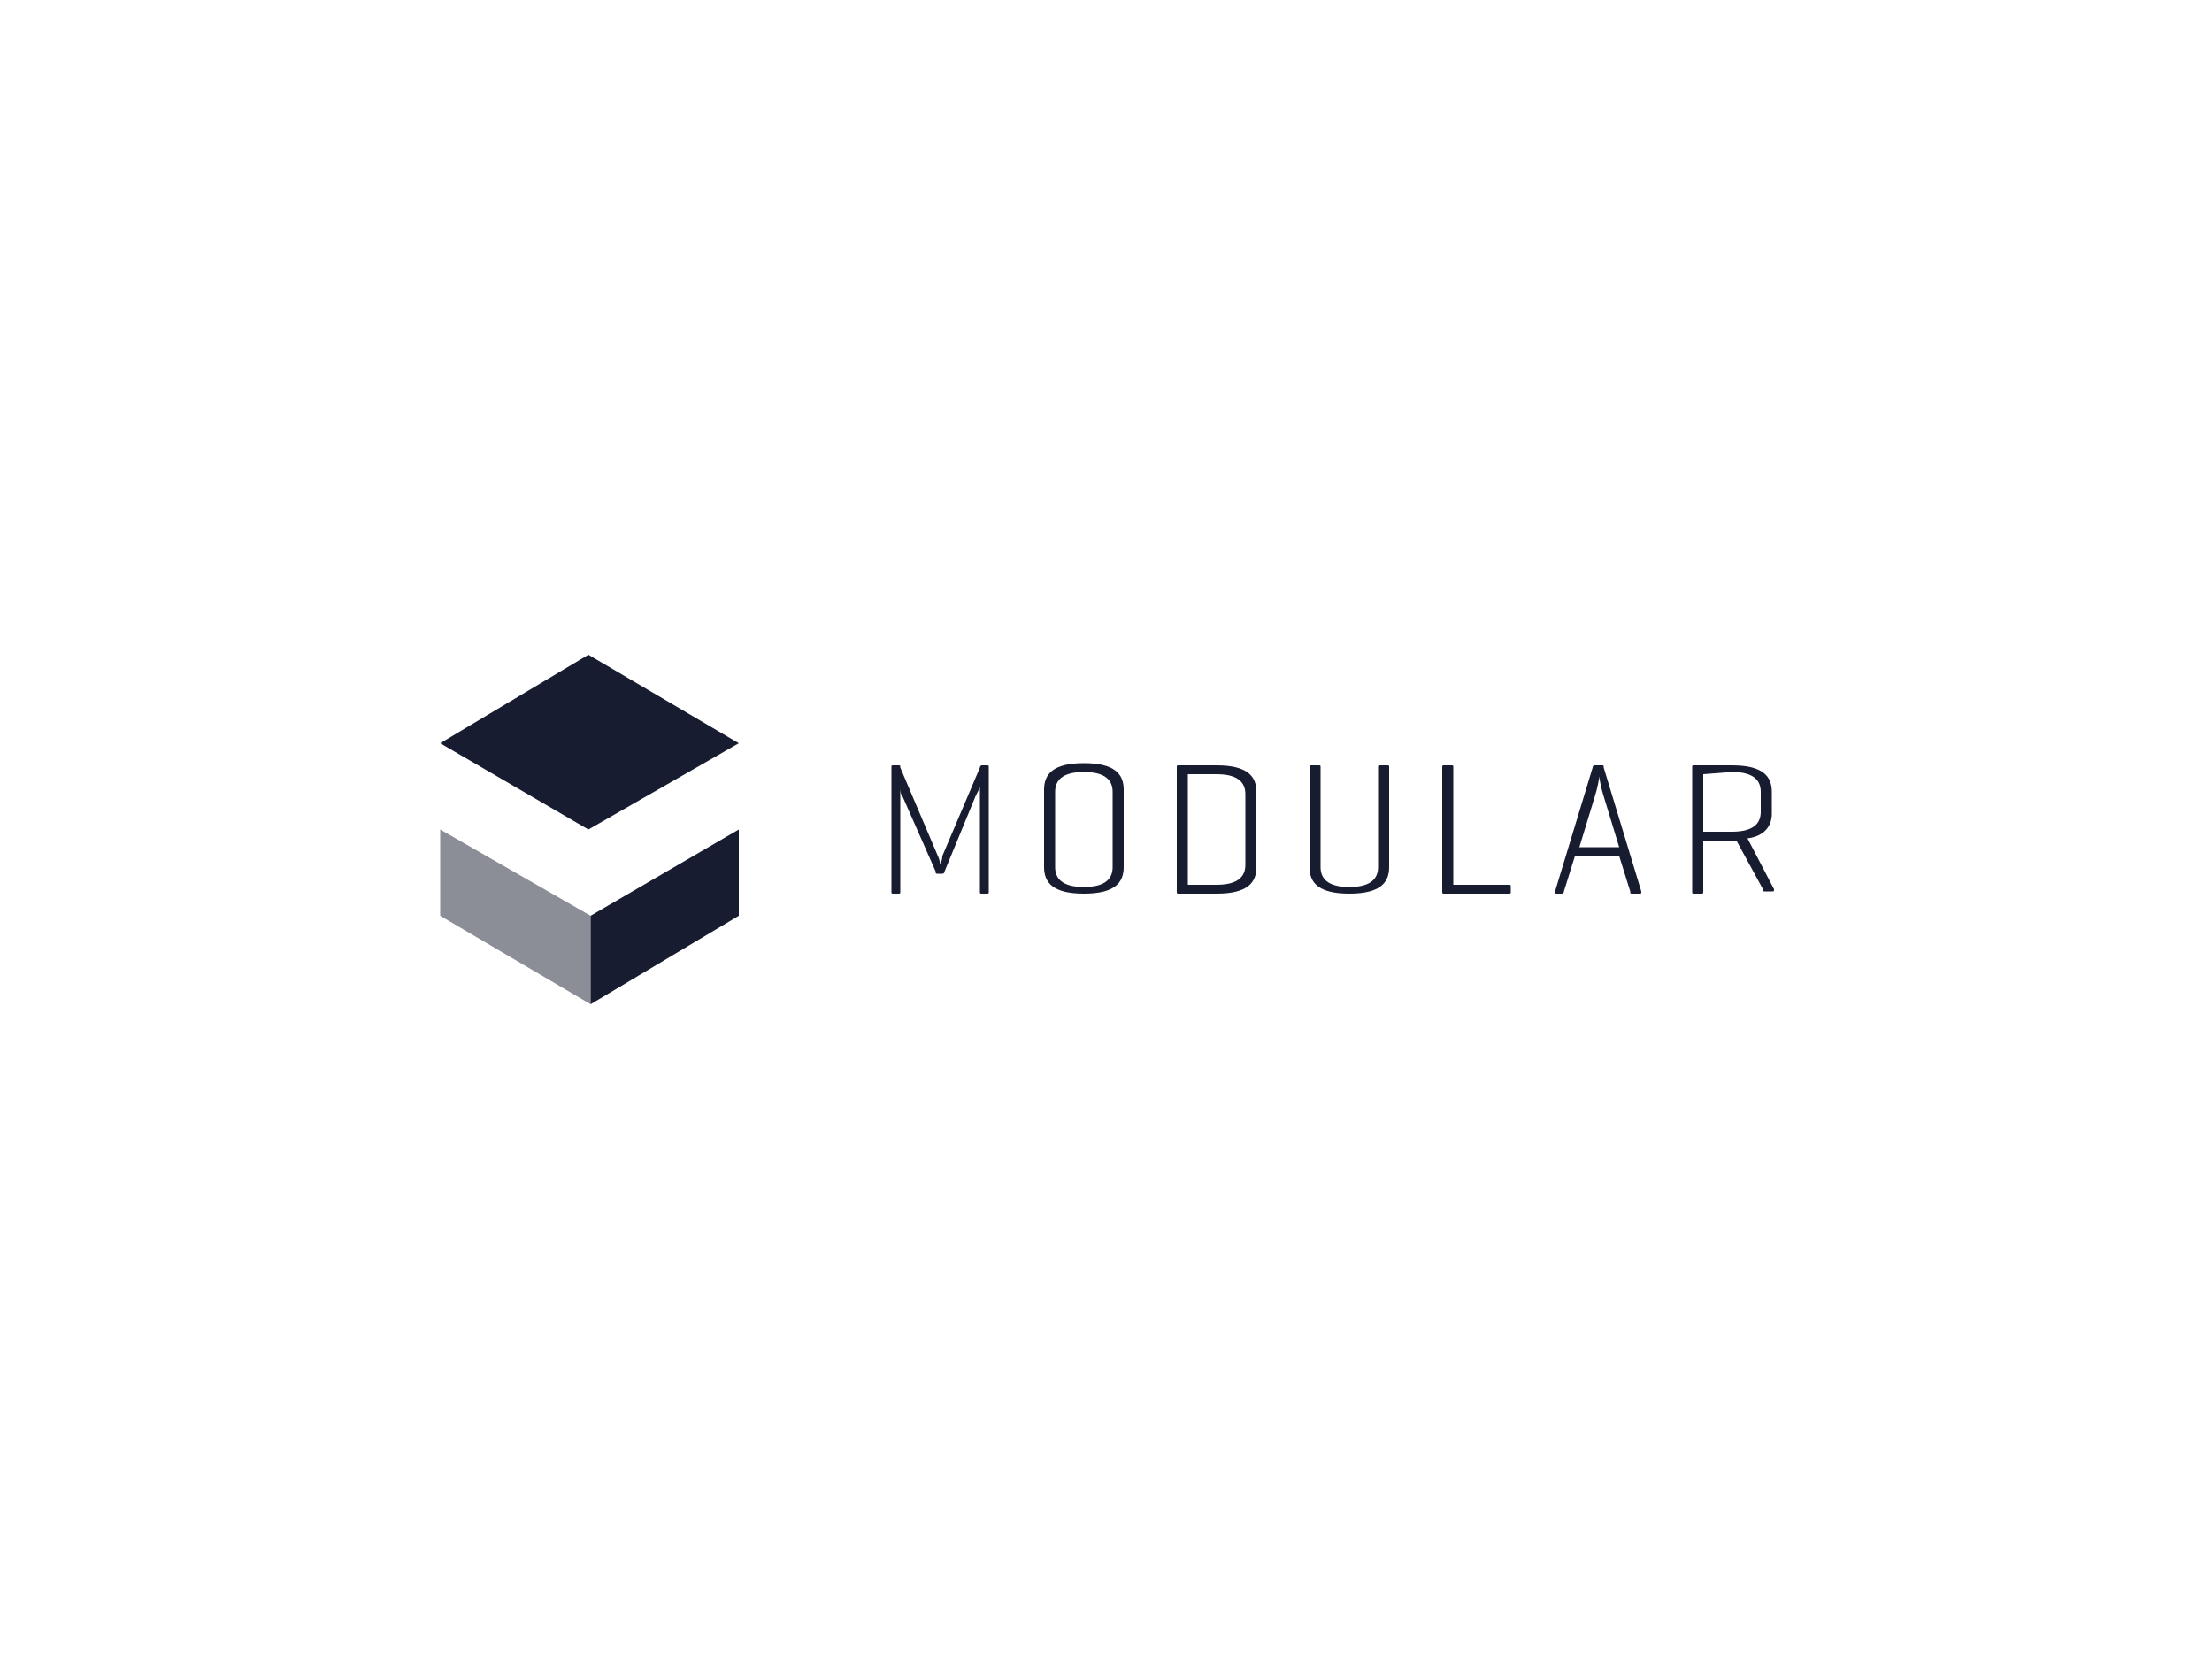
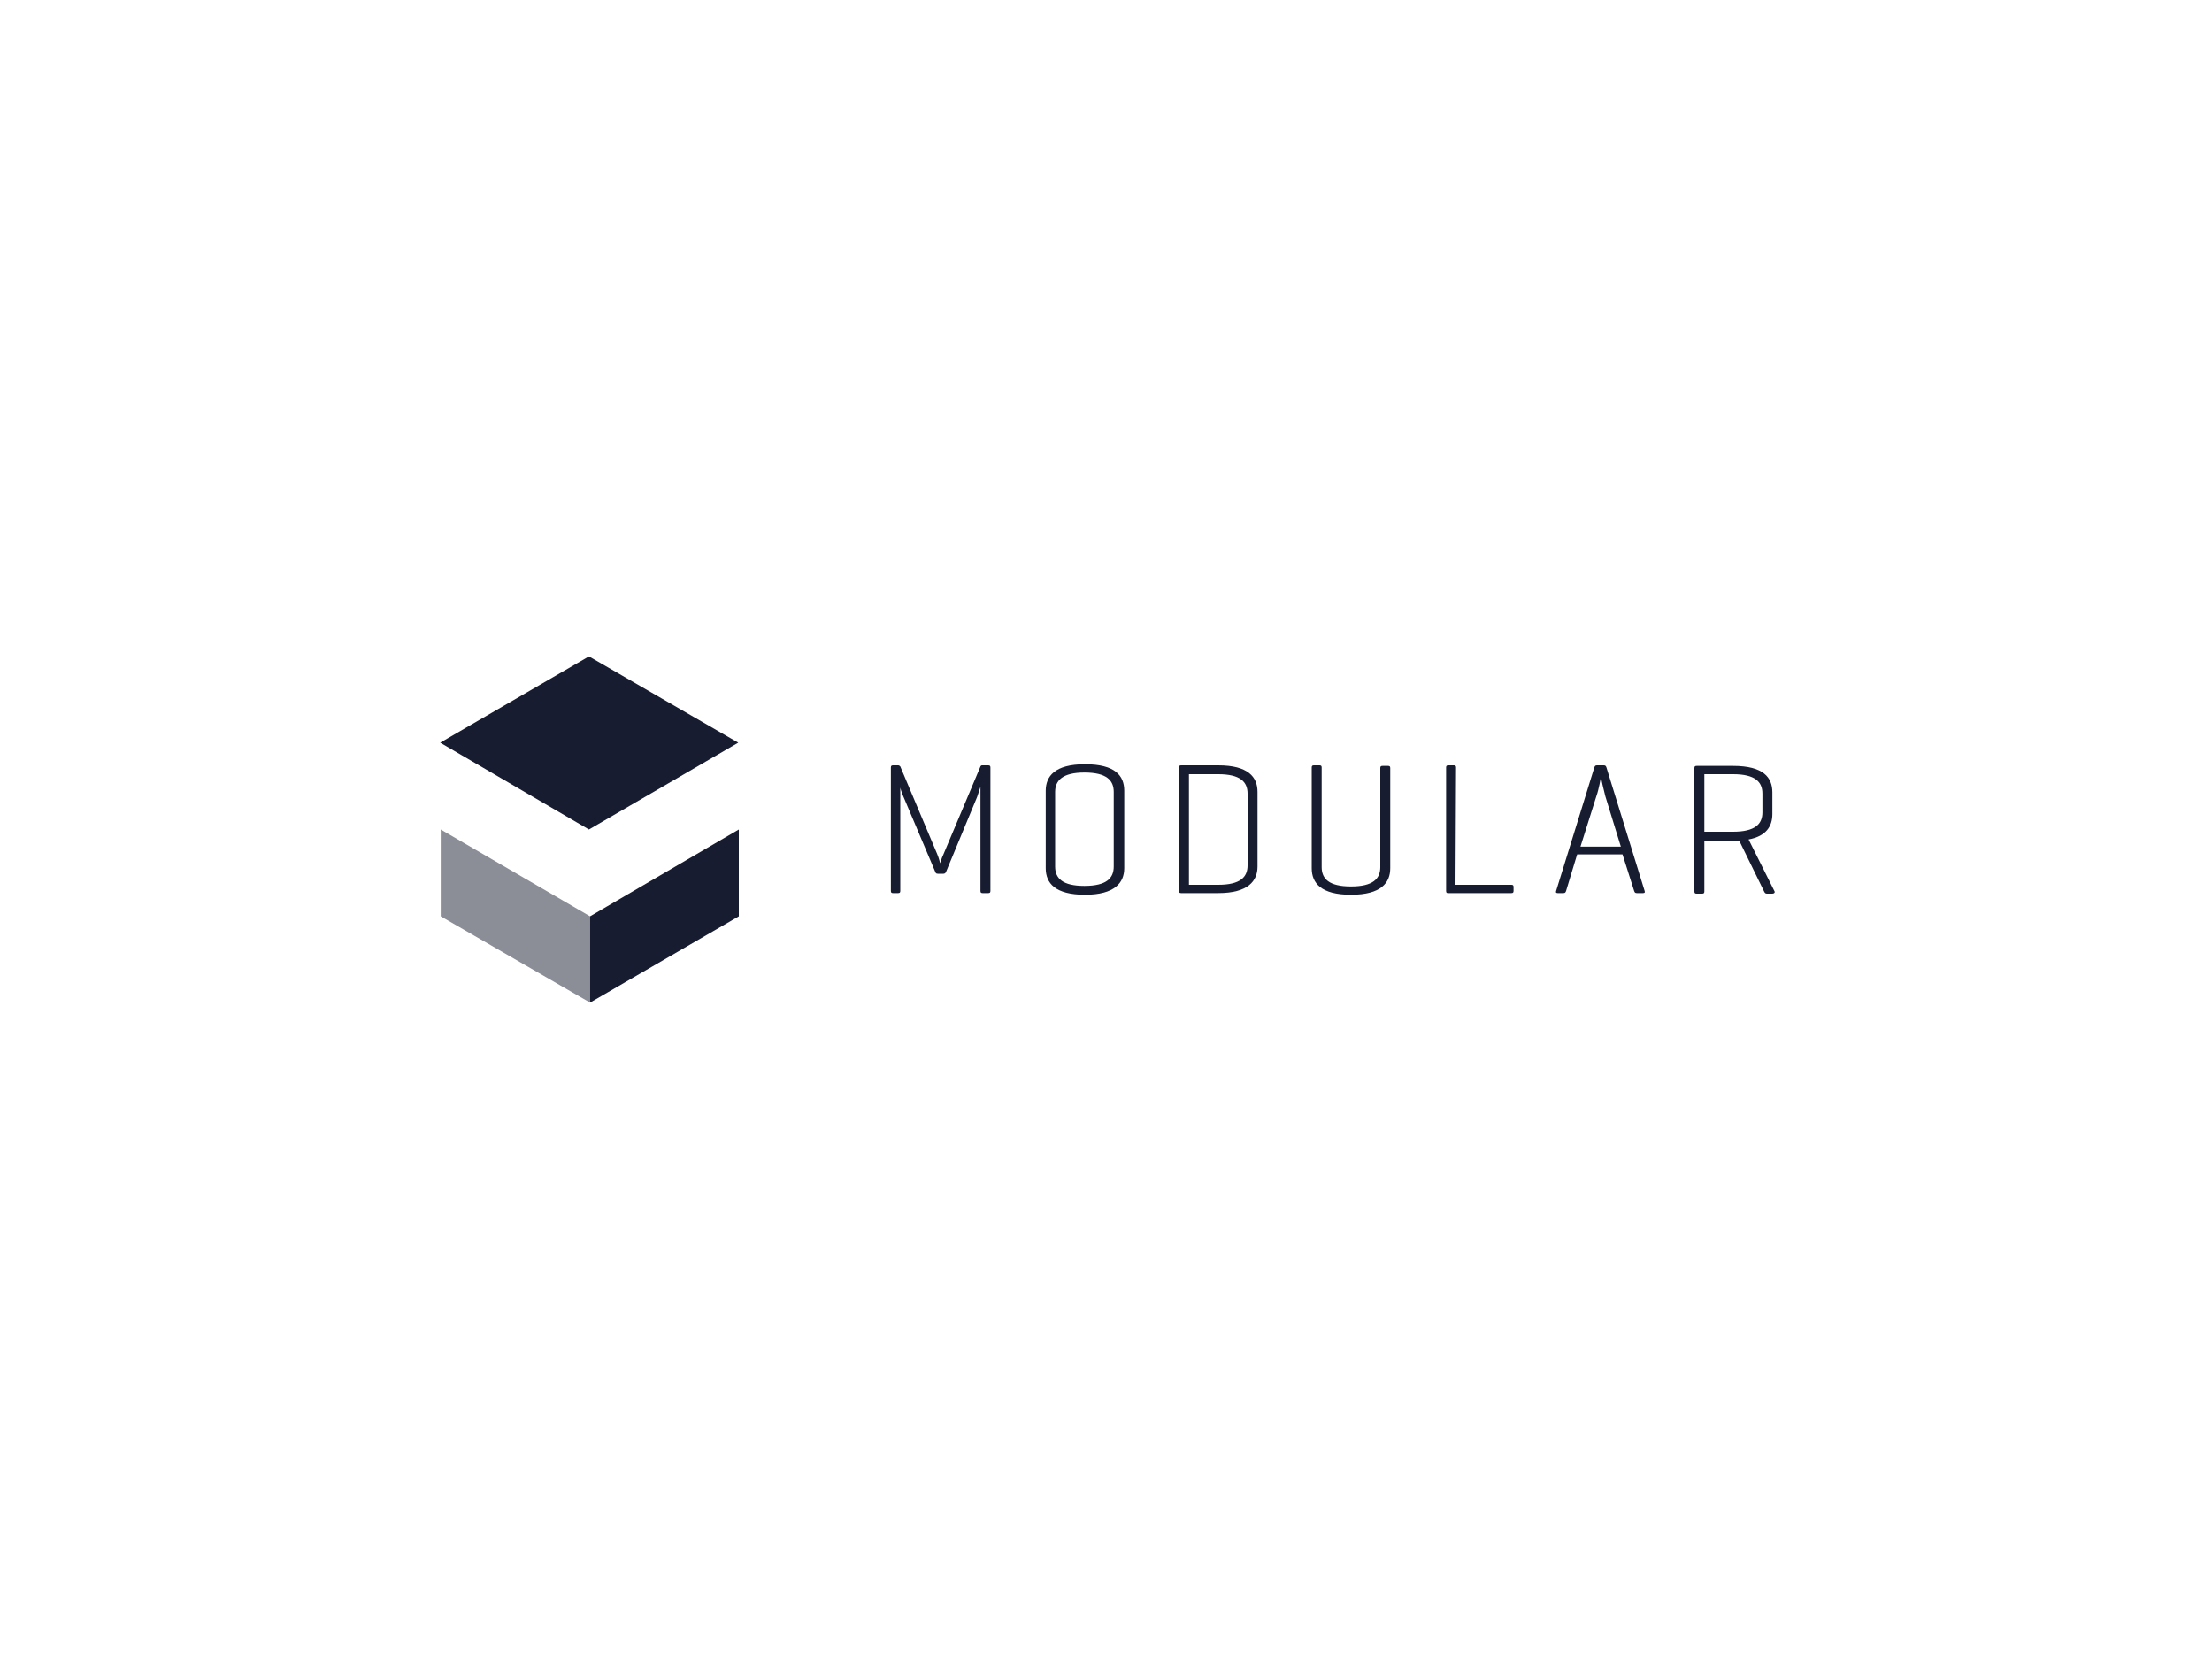
- <svg xmlns="http://www.w3.org/2000/svg" version="1.1" viewBox="0 0 100 75">
+ <svg xmlns="http://www.w3.org/2000/svg" version="1.1" id="Layer_1" x="0px" y="0px" viewBox="0 0 400 300" style="enable-background:new 0 0 400 300;" xml:space="preserve">
  <style type="text/css">
	.st0{fill:none;}
	.st1{fill:#171C30;}
	.st2{opacity:0.5;fill:#171C30;enable-background:new    ;}
</style>
-   <defs>
- </defs>
-   <rect class="st0" width="100" height="75" />
+   <rect class="st0" width="400" height="300" />
  <g>
    <g>
-       <path class="st1" d="M44.7,40.3c0,0.1,0,0.1-0.1,0.1h-0.2c-0.1,0-0.1,0-0.1-0.1v-4.7L44.1,36l-1.4,3.4c0,0.1-0.1,0.1-0.1,0.1h-0.2    c-0.1,0-0.1,0-0.1-0.1L40.8,36c-0.1-0.1-0.1-0.3-0.1-0.4v4.7c0,0.1,0,0.1-0.1,0.1h-0.2c-0.1,0-0.1,0-0.1-0.1v-5.6    c0-0.1,0-0.1,0.1-0.1h0.2c0.1,0,0.1,0,0.1,0.1l1.7,4c0.1,0.2,0.1,0.4,0.1,0.4s0.1-0.2,0.1-0.4l1.7-4c0,0,0-0.1,0.1-0.1h0.2    c0.1,0,0.1,0,0.1,0.1L44.7,40.3L44.7,40.3z" />
-       <path class="st1" d="M47.2,35.7c0-0.7,0.4-1.2,1.8-1.2c1.4,0,1.8,0.5,1.8,1.2v3.5c0,0.7-0.4,1.2-1.8,1.2c-1.4,0-1.8-0.5-1.8-1.2    V35.7z M50.3,35.8c0-0.5-0.3-0.9-1.3-0.9c-1,0-1.3,0.4-1.3,0.9v3.4c0,0.5,0.3,0.9,1.3,0.9c1,0,1.3-0.4,1.3-0.9V35.8z" />
-       <path class="st1" d="M53.3,40.4c-0.1,0-0.1,0-0.1-0.1v-5.6c0-0.1,0-0.1,0.1-0.1H55c1.4,0,1.8,0.5,1.8,1.2v3.4    c0,0.7-0.4,1.2-1.8,1.2L53.3,40.4L53.3,40.4z M53.7,35v5H55c1,0,1.3-0.4,1.3-0.9v-3.2c0-0.5-0.3-0.9-1.3-0.9L53.7,35L53.7,35z" />
-       <path class="st1" d="M59.7,39.2c0,0.5,0.3,0.9,1.3,0.9s1.3-0.4,1.3-0.9v-4.5c0-0.1,0-0.1,0.1-0.1h0.3c0.1,0,0.1,0,0.1,0.1v4.5    c0,0.7-0.4,1.2-1.8,1.2c-1.4,0-1.8-0.5-1.8-1.2v-4.5c0-0.1,0-0.1,0.1-0.1h0.3c0.1,0,0.1,0,0.1,0.1L59.7,39.2L59.7,39.2z" />
-       <path class="st1" d="M65.7,40h2.5c0.1,0,0.1,0,0.1,0.1v0.2c0,0.1,0,0.1-0.1,0.1h-2.9c-0.1,0-0.1,0-0.1-0.1v-5.6    c0-0.1,0-0.1,0.1-0.1h0.3c0.1,0,0.1,0,0.1,0.1L65.7,40L65.7,40z" />
-       <path class="st1" d="M72.4,34.6c0.1,0,0.1,0,0.1,0.1l1.7,5.6c0,0.1,0,0.1-0.1,0.1h-0.3c-0.1,0-0.1,0-0.1-0.1l-0.5-1.6h-2l-0.5,1.6    c0,0.1-0.1,0.1-0.1,0.1h-0.2c-0.1,0-0.1,0-0.1-0.1l1.7-5.6c0-0.1,0.1-0.1,0.1-0.1C72.2,34.6,72.4,34.6,72.4,34.6z M72.5,36    c-0.1-0.3-0.2-0.8-0.2-0.9c0,0.1-0.1,0.6-0.2,0.9l-0.7,2.3h1.8L72.5,36z" />
-       <path class="st1" d="M77,38v2.3c0,0.1,0,0.1-0.1,0.1h-0.3c-0.1,0-0.1,0-0.1-0.1v-5.6c0-0.1,0-0.1,0.1-0.1h1.7    c1.4,0,1.8,0.5,1.8,1.2v1c0,0.5-0.3,1-1.1,1.1l1.2,2.3c0,0.1,0,0.1-0.1,0.1h-0.3c-0.1,0-0.1,0-0.1-0.1L78.5,38c-0.1,0-0.2,0-0.3,0    C78.3,38,77,38,77,38z M77,35v2.6h1.3c1,0,1.3-0.4,1.3-0.9v-0.9c0-0.5-0.3-0.9-1.3-0.9L77,35L77,35z" />
+       <path class="st1" d="M179.1,161.1c0,0.3-0.1,0.4-0.4,0.4h-1c-0.3,0-0.4-0.1-0.4-0.4v-18.8l-0.6,1.8l-5.6,13.5    c-0.1,0.3-0.3,0.4-0.5,0.4h-1c-0.3,0-0.4-0.1-0.5-0.4l-5.8-13.7c-0.2-0.5-0.5-1.3-0.5-1.5v18.7c0,0.3-0.1,0.4-0.4,0.4h-0.9    c-0.3,0-0.4-0.1-0.4-0.4v-22.3c0-0.3,0.1-0.4,0.4-0.4h0.9c0.2,0,0.3,0.1,0.4,0.2l6.7,15.9c0.3,0.7,0.5,1.6,0.5,1.6s0.3-1,0.6-1.6    l6.7-15.9c0.1-0.2,0.2-0.2,0.4-0.2h1c0.3,0,0.4,0.1,0.4,0.4L179.1,161.1L179.1,161.1z" />
+       <path class="st1" d="M189.1,143c0-2.6,1.6-4.8,7.1-4.8c5.5,0,7.1,2.1,7.1,4.8V157c0,2.6-1.7,4.8-7.1,4.8c-5.4,0-7.1-2.1-7.1-4.8    V143z M201.4,143.2c0-2.1-1.3-3.5-5.3-3.5c-3.9,0-5.3,1.4-5.3,3.5v13.5c0,2.1,1.3,3.5,5.3,3.5c4,0,5.3-1.4,5.3-3.5V143.2z" />
+       <path class="st1" d="M213.6,161.5c-0.3,0-0.4-0.1-0.4-0.4v-22.3c0-0.3,0.1-0.4,0.4-0.4h6.7c5.4,0,7.1,2.1,7.1,4.8v13.5    c0,2.6-1.7,4.8-7.1,4.8L213.6,161.5L213.6,161.5z M215,140v20h5.3c4,0,5.3-1.4,5.3-3.5v-13c0-2.1-1.3-3.5-5.3-3.5L215,140L215,140    z" />
+       <path class="st1" d="M239,156.8c0,2.1,1.3,3.5,5.3,3.5s5.3-1.4,5.3-3.5v-17.9c0-0.3,0.1-0.4,0.4-0.4h1c0.3,0,0.4,0.1,0.4,0.4V157    c0,2.6-1.6,4.8-7.1,4.8c-5.4,0-7.1-2.1-7.1-4.8v-18.2c0-0.3,0.1-0.4,0.4-0.4h1c0.3,0,0.4,0.1,0.4,0.4L239,156.8L239,156.8z" />
+       <path class="st1" d="M263.2,160h10.1c0.3,0,0.4,0.1,0.4,0.4v0.7c0,0.3-0.1,0.4-0.4,0.4h-11.5c-0.2,0-0.3-0.1-0.3-0.4v-22.3    c0-0.3,0.1-0.4,0.4-0.4h1c0.3,0,0.4,0.1,0.4,0.4L263.2,160L263.2,160z" />
+       <path class="st1" d="M290,138.4c0.3,0,0.4,0.1,0.5,0.4l6.9,22.3c0.1,0.3,0,0.4-0.3,0.4h-1.1c-0.3,0-0.4-0.1-0.5-0.4l-2.1-6.6h-8.2    l-2,6.6c-0.1,0.3-0.2,0.4-0.5,0.4h-1c-0.3,0-0.4-0.1-0.3-0.4l6.9-22.3c0.1-0.3,0.2-0.4,0.5-0.4C289,138.4,290,138.4,290,138.4z     M290.3,144c-0.3-1.1-0.8-3.3-0.8-3.6c0,0.2-0.4,2.4-0.8,3.5l-2.9,9.2h7.3L290.3,144z" />
+       <path class="st1" d="M308.2,152v9.2c0,0.3-0.1,0.4-0.4,0.4h-1c-0.3,0-0.4-0.1-0.4-0.4v-22.3c0-0.3,0.1-0.4,0.4-0.4h6.6    c5.5,0,7.1,2.1,7.1,4.8v3.9c0,2.2-1.1,4-4.3,4.6l4.7,9.4c0.1,0.2-0.1,0.4-0.4,0.4h-1c-0.3,0-0.4-0.2-0.5-0.4l-4.5-9.2    c-0.3,0-0.7,0-1,0C313.4,152,308.2,152,308.2,152z M308.2,140v10.4h5.2c4,0,5.3-1.4,5.3-3.5v-3.4c0-2.1-1.3-3.5-5.3-3.5L308.2,140    L308.2,140z" />
    </g>
    <g>
-       <polygon class="st1" points="19.9,33.6 26.6,29.6 33.4,33.6 26.6,37.5   " />
-       <polygon class="st2" points="26.7,41.4 26.7,45.4 19.9,41.4 19.9,37.5   " />
-       <polygon class="st1" points="26.7,41.4 26.7,45.4 33.4,41.4 33.4,37.5   " />
+       <polygon class="st1" points="79.6,134.3 106.5,118.7 133.5,134.3 106.5,150   " />
+       <polygon class="st2" points="106.7,165.7 106.7,181.3 79.7,165.7 79.7,150   " />
+       <polygon class="st1" points="106.7,165.7 106.7,181.3 133.6,165.7 133.6,150   " />
    </g>
  </g>
</svg>
